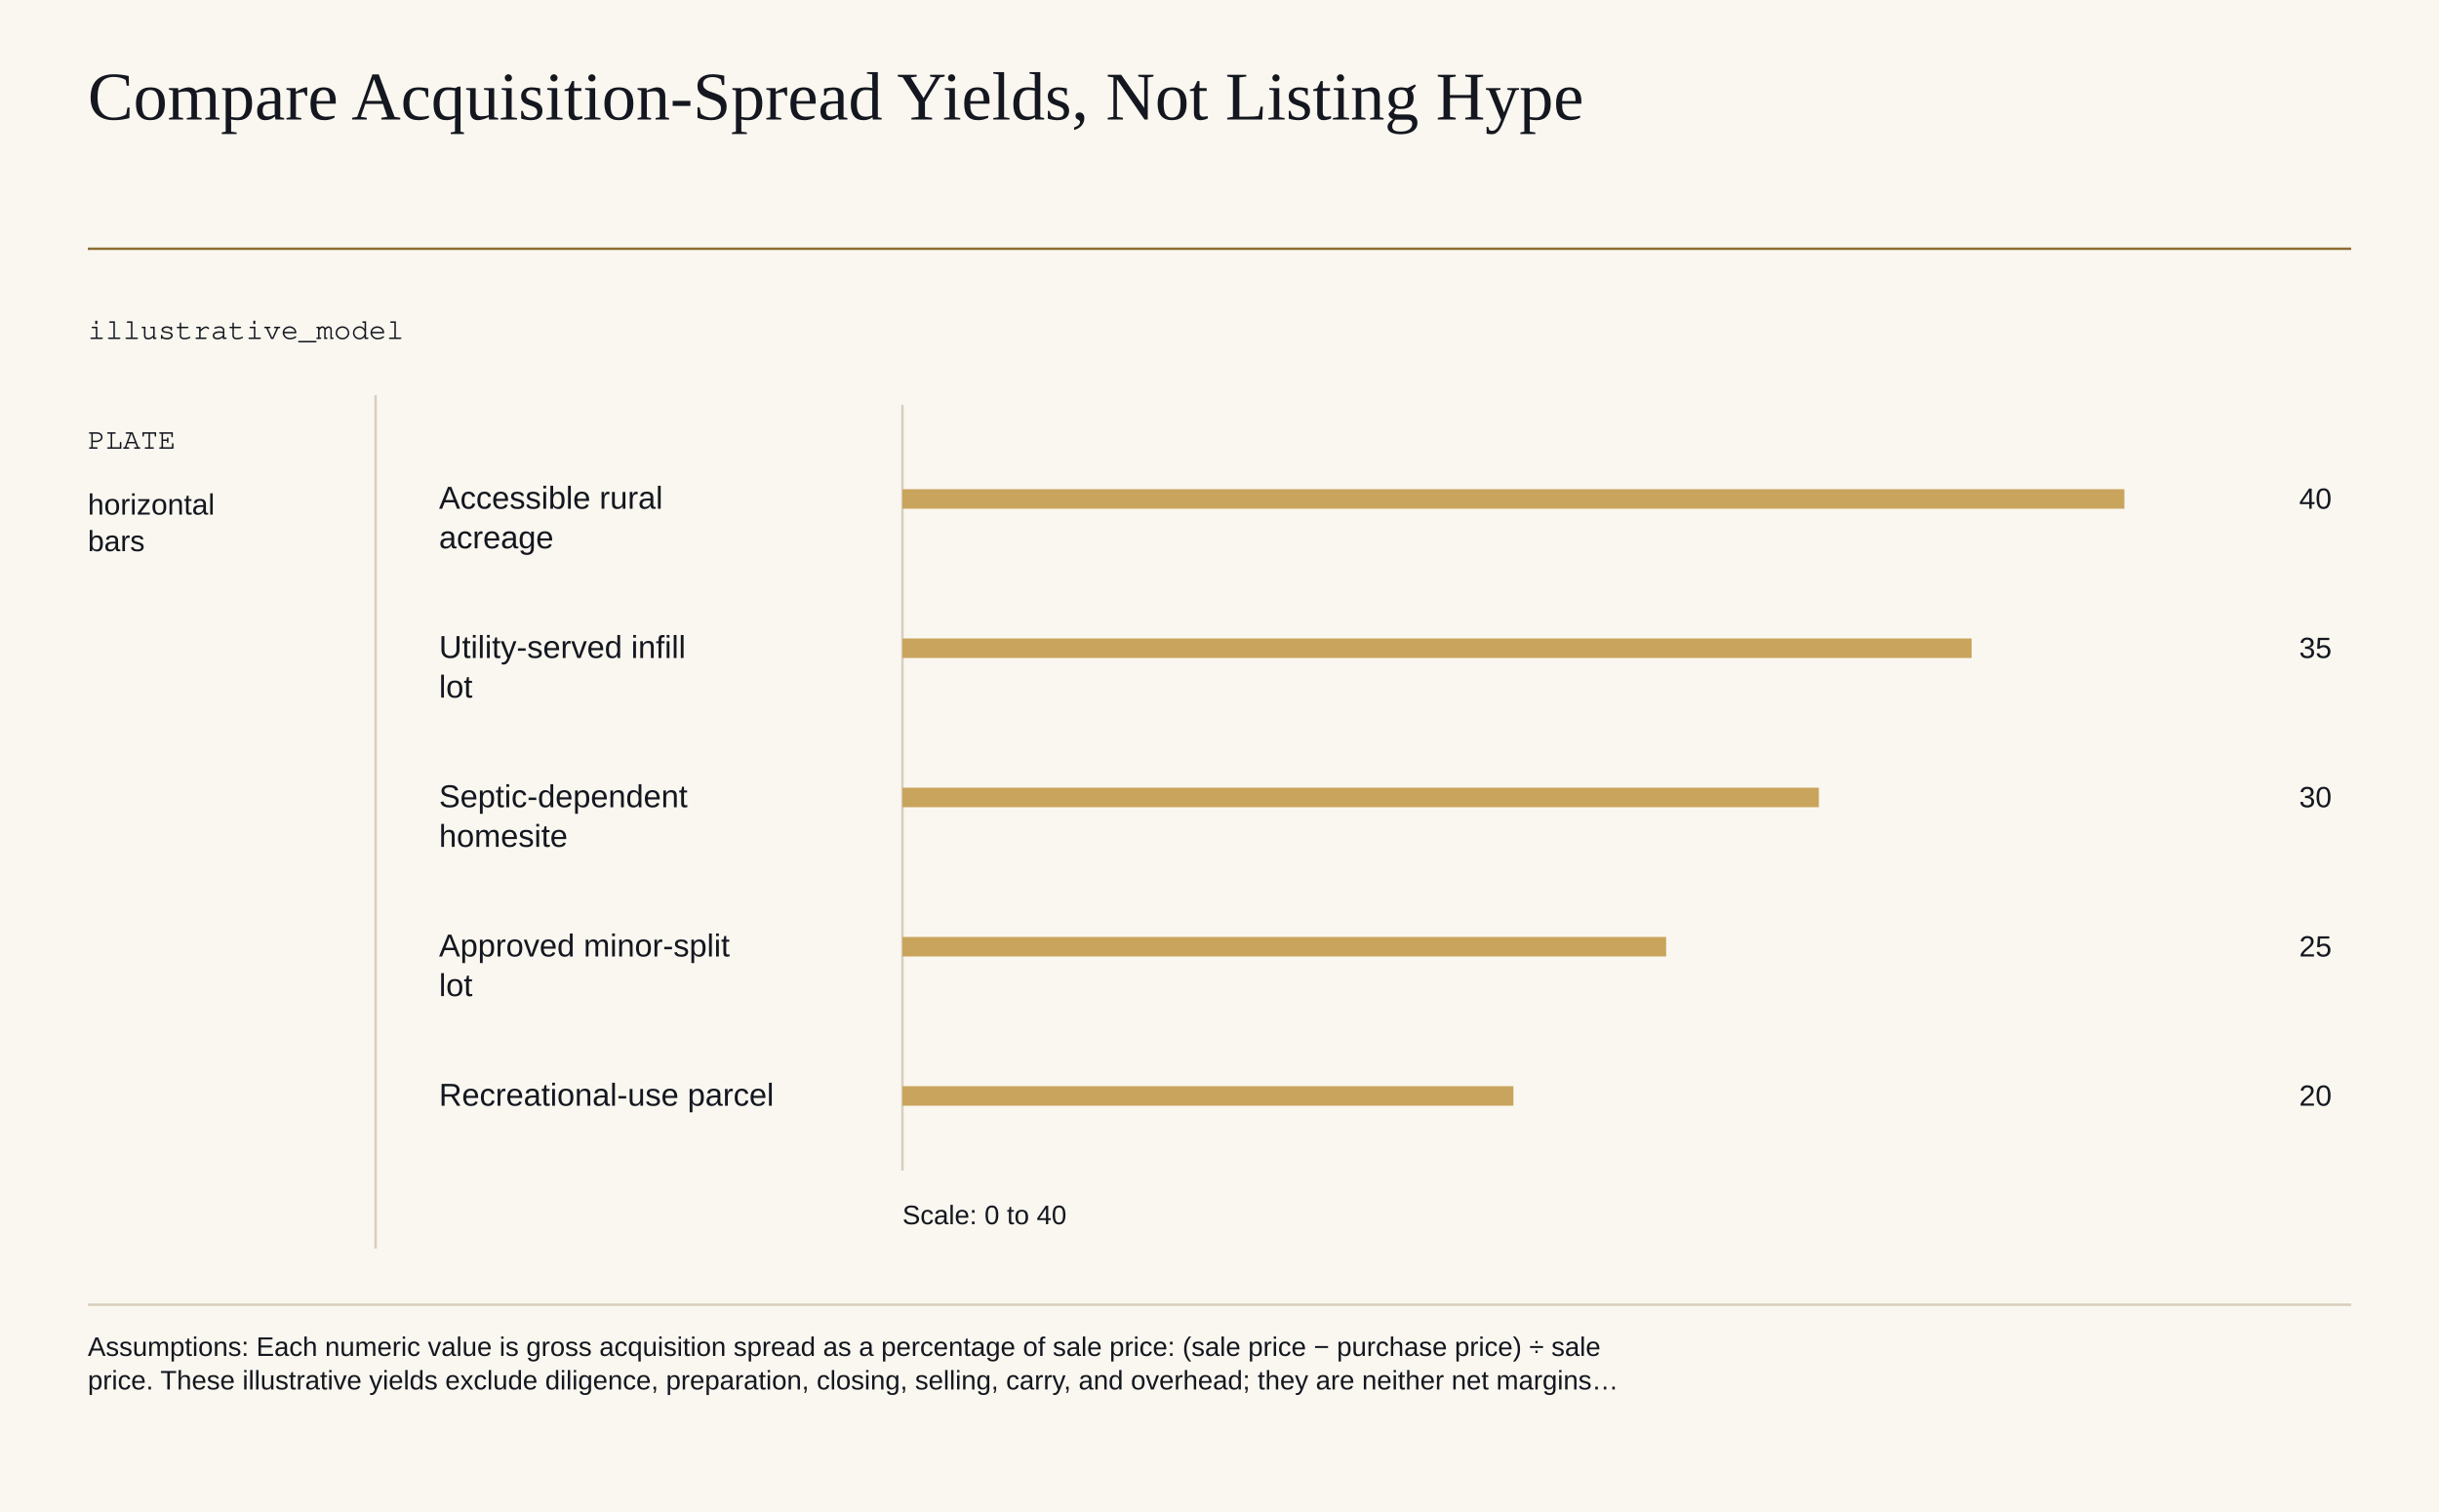
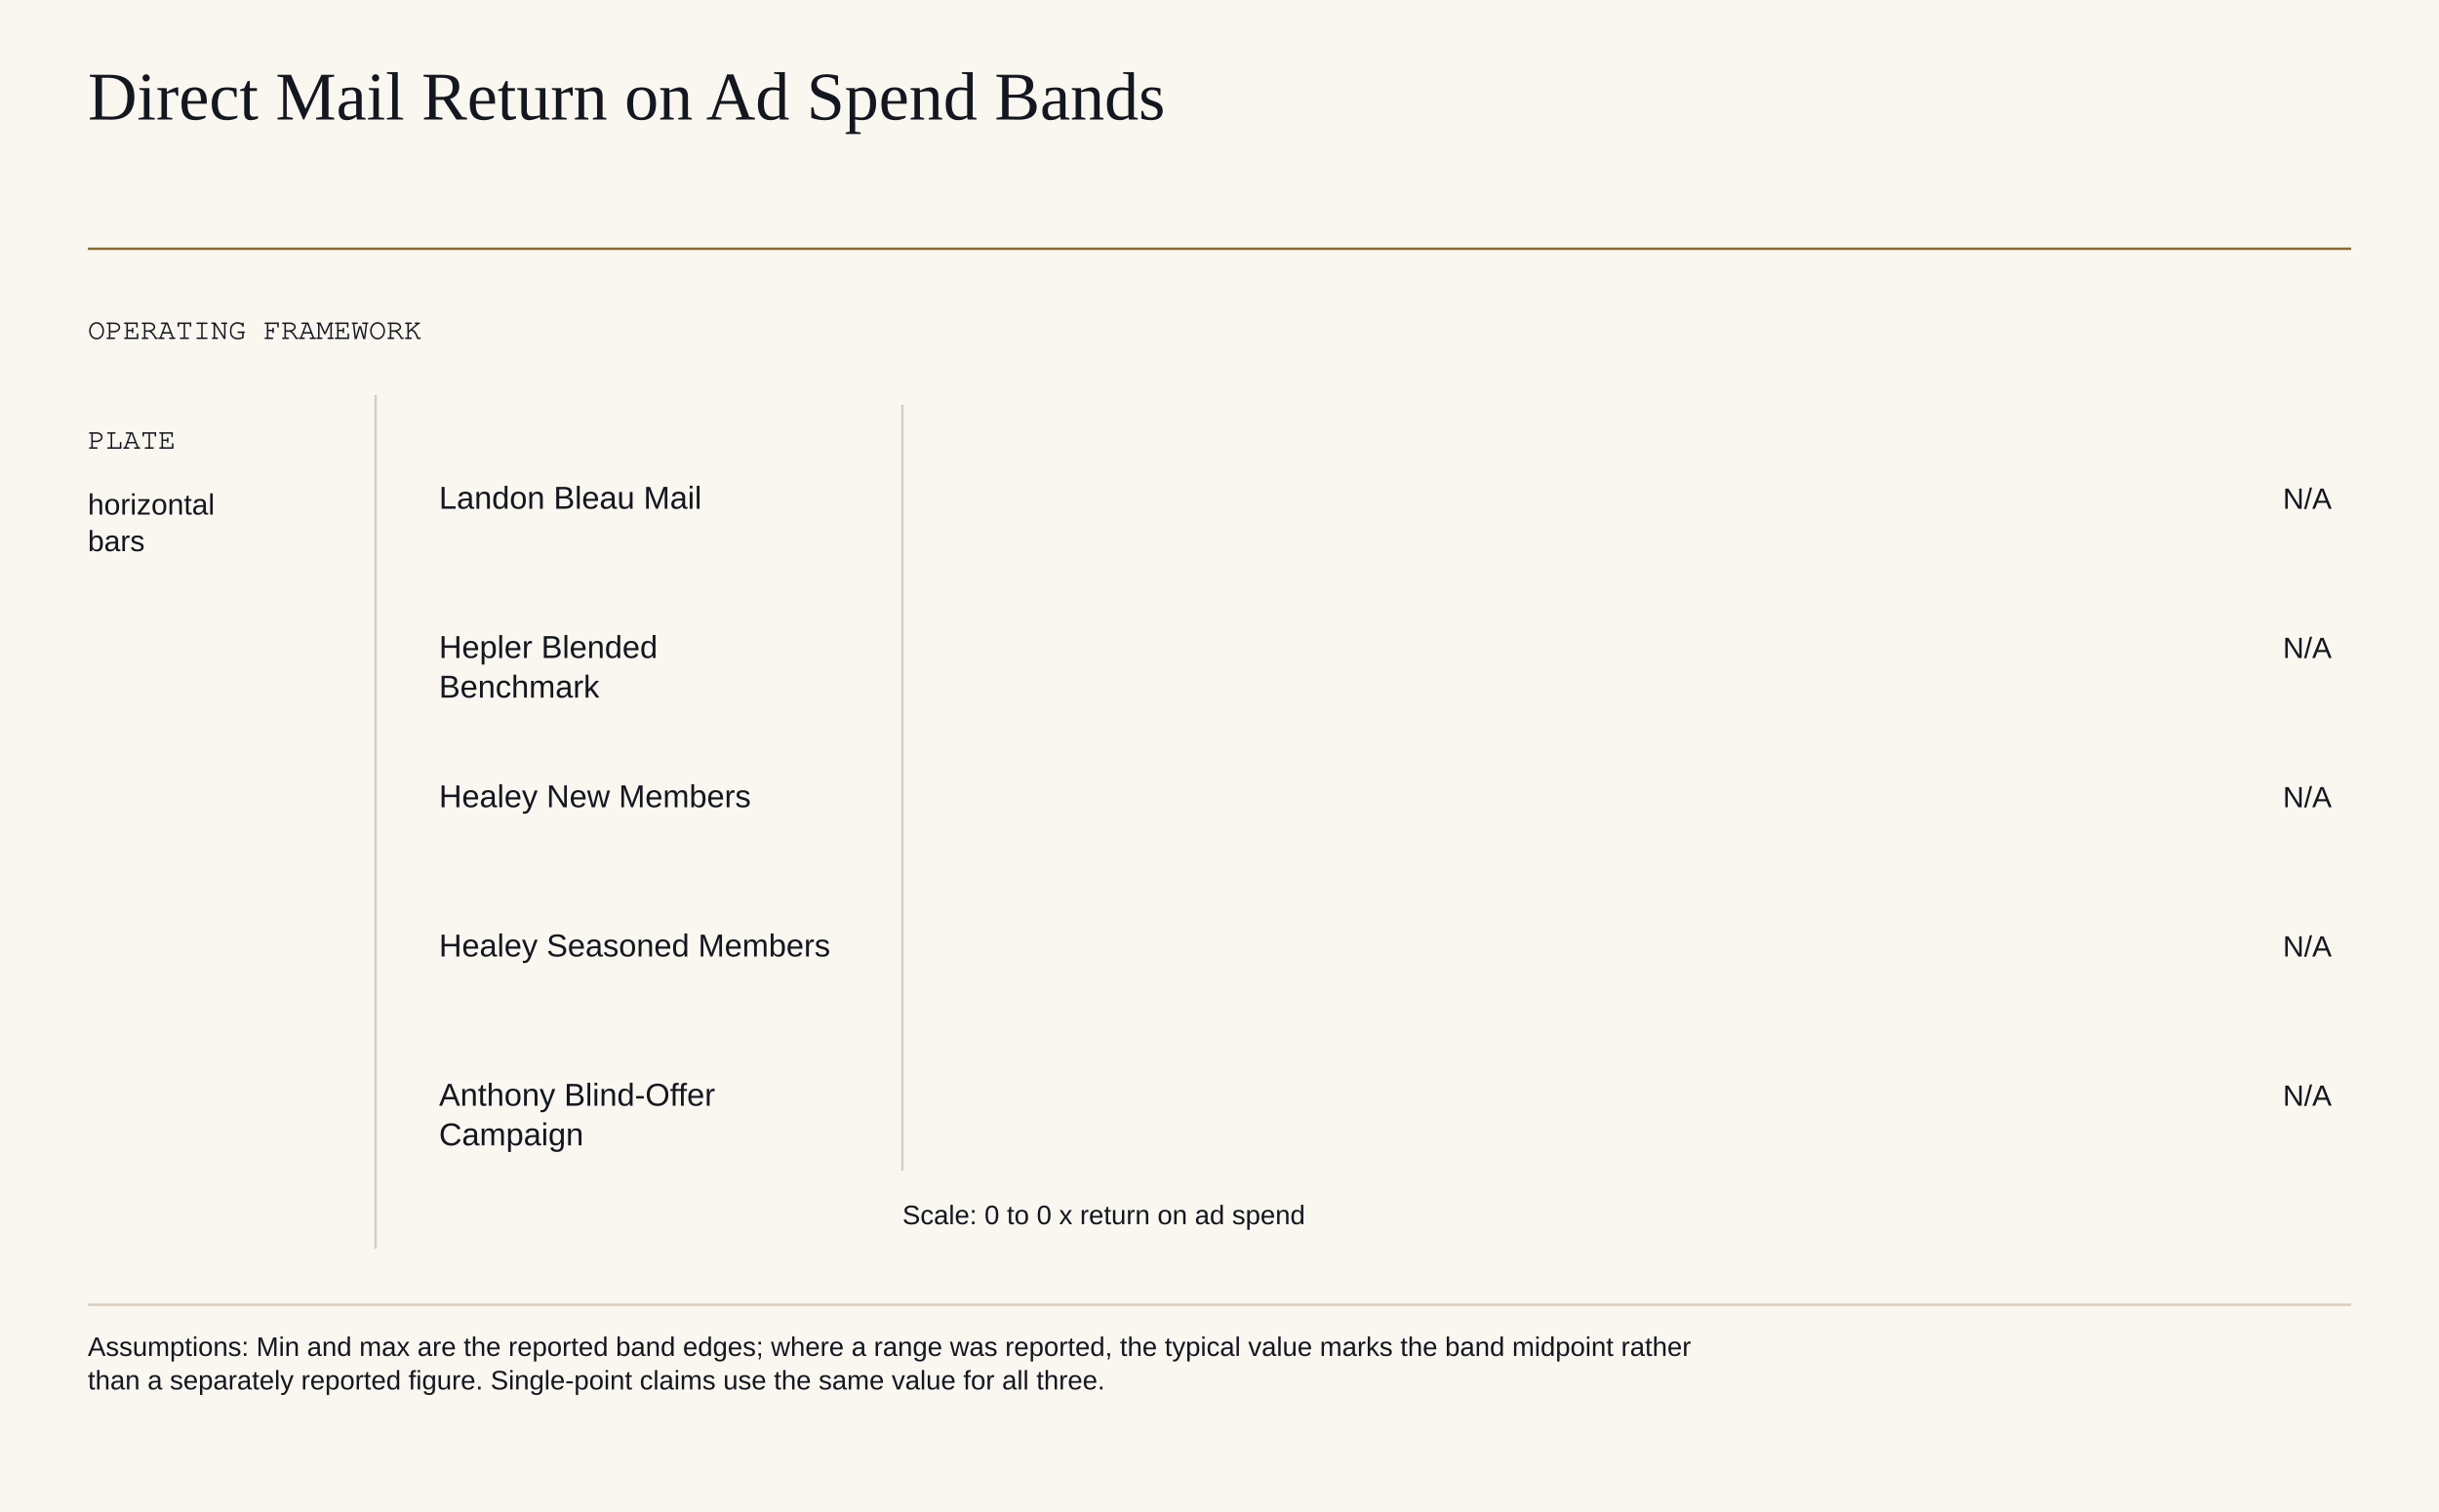
<svg xmlns="http://www.w3.org/2000/svg" viewBox="0 0 1000 620" role="img">
  <rect x="0" y="0" width="1000" height="620" fill="#FAF7F0" stroke="none" stroke-width="1" />
  <text x="36" y="49" font-family="Georgia, 'Times New Roman', serif" font-size="28" fill="#14171F" text-anchor="start" style="font-variant-numeric:tabular-nums">
-     <tspan x="36" dy="0">Compare Acquisition-Spread Yields, Not Listing Hype</tspan>
+     <tspan x="36" dy="0">Direct Mail Return on Ad Spend Bands</tspan>
  </text>
  <line x1="36" y1="102" x2="964" y2="102" stroke="#8C6D32" stroke-width="1" />
  <text x="36" y="139" font-family="Courier, monospace" font-size="12" fill="#14171F" text-anchor="start" style="font-variant-numeric:tabular-nums">
-     <tspan x="36" dy="0">illustrative_model</tspan>
+     <tspan x="36" dy="0">OPERATING FRAMEWORK</tspan>
  </text>
  <line x1="154" y1="162" x2="154" y2="512" stroke="#D8CEBE" stroke-width="1" />
  <text x="36" y="184" font-family="Courier, monospace" font-size="12" fill="#14171F" text-anchor="start" style="font-variant-numeric:tabular-nums">
    <tspan x="36" dy="0">PLATE</tspan>
  </text>
  <text x="36" y="211" font-family="Arial, Helvetica, sans-serif" font-size="12" fill="#14171F" text-anchor="start" style="font-variant-numeric:tabular-nums">
    <tspan x="36" dy="0">horizontal</tspan>
    <tspan x="36" dy="15.0">bars</tspan>
  </text>
  <line x1="370.0" y1="166" x2="370.0" y2="480" stroke="#D8CEBE" stroke-width="1" />
  <text x="180" y="208.6" font-family="Arial, Helvetica, sans-serif" font-size="13" fill="#14171F" text-anchor="start" style="font-variant-numeric:tabular-nums">
-     <tspan x="180" dy="0">Accessible rural</tspan>
-     <tspan x="180" dy="16.25">acreage</tspan>
+     <tspan x="180" dy="0">Landon Bleau Mail</tspan>
  </text>
-   <rect x="370.0" y="200.6" width="501.0" height="8" fill="#C9A45C" stroke="none" stroke-width="1" />
  <text x="956" y="208.6" font-family="Arial, Helvetica, sans-serif" font-size="12" fill="#14171F" text-anchor="end" style="font-variant-numeric:tabular-nums">
-     <tspan x="956" dy="0">40</tspan>
+     <tspan x="956" dy="0">N/A</tspan>
  </text>
  <text x="180" y="269.8" font-family="Arial, Helvetica, sans-serif" font-size="13" fill="#14171F" text-anchor="start" style="font-variant-numeric:tabular-nums">
-     <tspan x="180" dy="0">Utility-served infill</tspan>
-     <tspan x="180" dy="16.25">lot</tspan>
+     <tspan x="180" dy="0">Hepler Blended</tspan>
+     <tspan x="180" dy="16.25">Benchmark</tspan>
  </text>
-   <rect x="370.0" y="261.8" width="438.375" height="8" fill="#C9A45C" stroke="none" stroke-width="1" />
  <text x="956" y="269.8" font-family="Arial, Helvetica, sans-serif" font-size="12" fill="#14171F" text-anchor="end" style="font-variant-numeric:tabular-nums">
-     <tspan x="956" dy="0">35</tspan>
+     <tspan x="956" dy="0">N/A</tspan>
  </text>
  <text x="180" y="331.0" font-family="Arial, Helvetica, sans-serif" font-size="13" fill="#14171F" text-anchor="start" style="font-variant-numeric:tabular-nums">
-     <tspan x="180" dy="0">Septic-dependent</tspan>
-     <tspan x="180" dy="16.25">homesite</tspan>
+     <tspan x="180" dy="0">Healey New Members</tspan>
  </text>
-   <rect x="370.0" y="323.0" width="375.75" height="8" fill="#C9A45C" stroke="none" stroke-width="1" />
  <text x="956" y="331.0" font-family="Arial, Helvetica, sans-serif" font-size="12" fill="#14171F" text-anchor="end" style="font-variant-numeric:tabular-nums">
-     <tspan x="956" dy="0">30</tspan>
+     <tspan x="956" dy="0">N/A</tspan>
  </text>
  <text x="180" y="392.2" font-family="Arial, Helvetica, sans-serif" font-size="13" fill="#14171F" text-anchor="start" style="font-variant-numeric:tabular-nums">
-     <tspan x="180" dy="0">Approved minor-split</tspan>
-     <tspan x="180" dy="16.25">lot</tspan>
+     <tspan x="180" dy="0">Healey Seasoned Members</tspan>
  </text>
-   <rect x="370.0" y="384.2" width="313.125" height="8" fill="#C9A45C" stroke="none" stroke-width="1" />
  <text x="956" y="392.2" font-family="Arial, Helvetica, sans-serif" font-size="12" fill="#14171F" text-anchor="end" style="font-variant-numeric:tabular-nums">
-     <tspan x="956" dy="0">25</tspan>
+     <tspan x="956" dy="0">N/A</tspan>
  </text>
  <text x="180" y="453.4" font-family="Arial, Helvetica, sans-serif" font-size="13" fill="#14171F" text-anchor="start" style="font-variant-numeric:tabular-nums">
-     <tspan x="180" dy="0">Recreational-use parcel</tspan>
+     <tspan x="180" dy="0">Anthony Blind-Offer</tspan>
+     <tspan x="180" dy="16.25">Campaign</tspan>
  </text>
-   <rect x="370.0" y="445.4" width="250.5" height="8" fill="#C9A45C" stroke="none" stroke-width="1" />
  <text x="956" y="453.4" font-family="Arial, Helvetica, sans-serif" font-size="12" fill="#14171F" text-anchor="end" style="font-variant-numeric:tabular-nums">
-     <tspan x="956" dy="0">20</tspan>
+     <tspan x="956" dy="0">N/A</tspan>
  </text>
  <text x="370" y="502" font-family="Arial, Helvetica, sans-serif" font-size="11" fill="#14171F" text-anchor="start" style="font-variant-numeric:tabular-nums">
-     <tspan x="370" dy="0">Scale: 0 to 40</tspan>
+     <tspan x="370" dy="0">Scale: 0 to 0 x return on ad spend</tspan>
  </text>
  <line x1="36" y1="535" x2="964" y2="535" stroke="#D8CEBE" stroke-width="1" />
  <text x="36" y="556" font-family="Arial, Helvetica, sans-serif" font-size="11" fill="#14171F" text-anchor="start" style="font-variant-numeric:tabular-nums">
-     <tspan x="36" dy="0">Assumptions: Each numeric value is gross acquisition spread as a percentage of sale price: (sale price − purchase price) ÷ sale</tspan>
-     <tspan x="36" dy="13.75">price. These illustrative yields exclude diligence, preparation, closing, selling, carry, and overhead; they are neither net margins…</tspan>
+     <tspan x="36" dy="0">Assumptions: Min and max are the reported band edges; where a range was reported, the typical value marks the band midpoint rather</tspan>
+     <tspan x="36" dy="13.75">than a separately reported figure. Single-point claims use the same value for all three.</tspan>
  </text>
  <text x="36" y="592" font-family="Arial, Helvetica, sans-serif" font-size="10" fill="#14171F" text-anchor="start" style="font-variant-numeric:tabular-nums">
    <tspan x="36" dy="0" />
  </text>
</svg>
